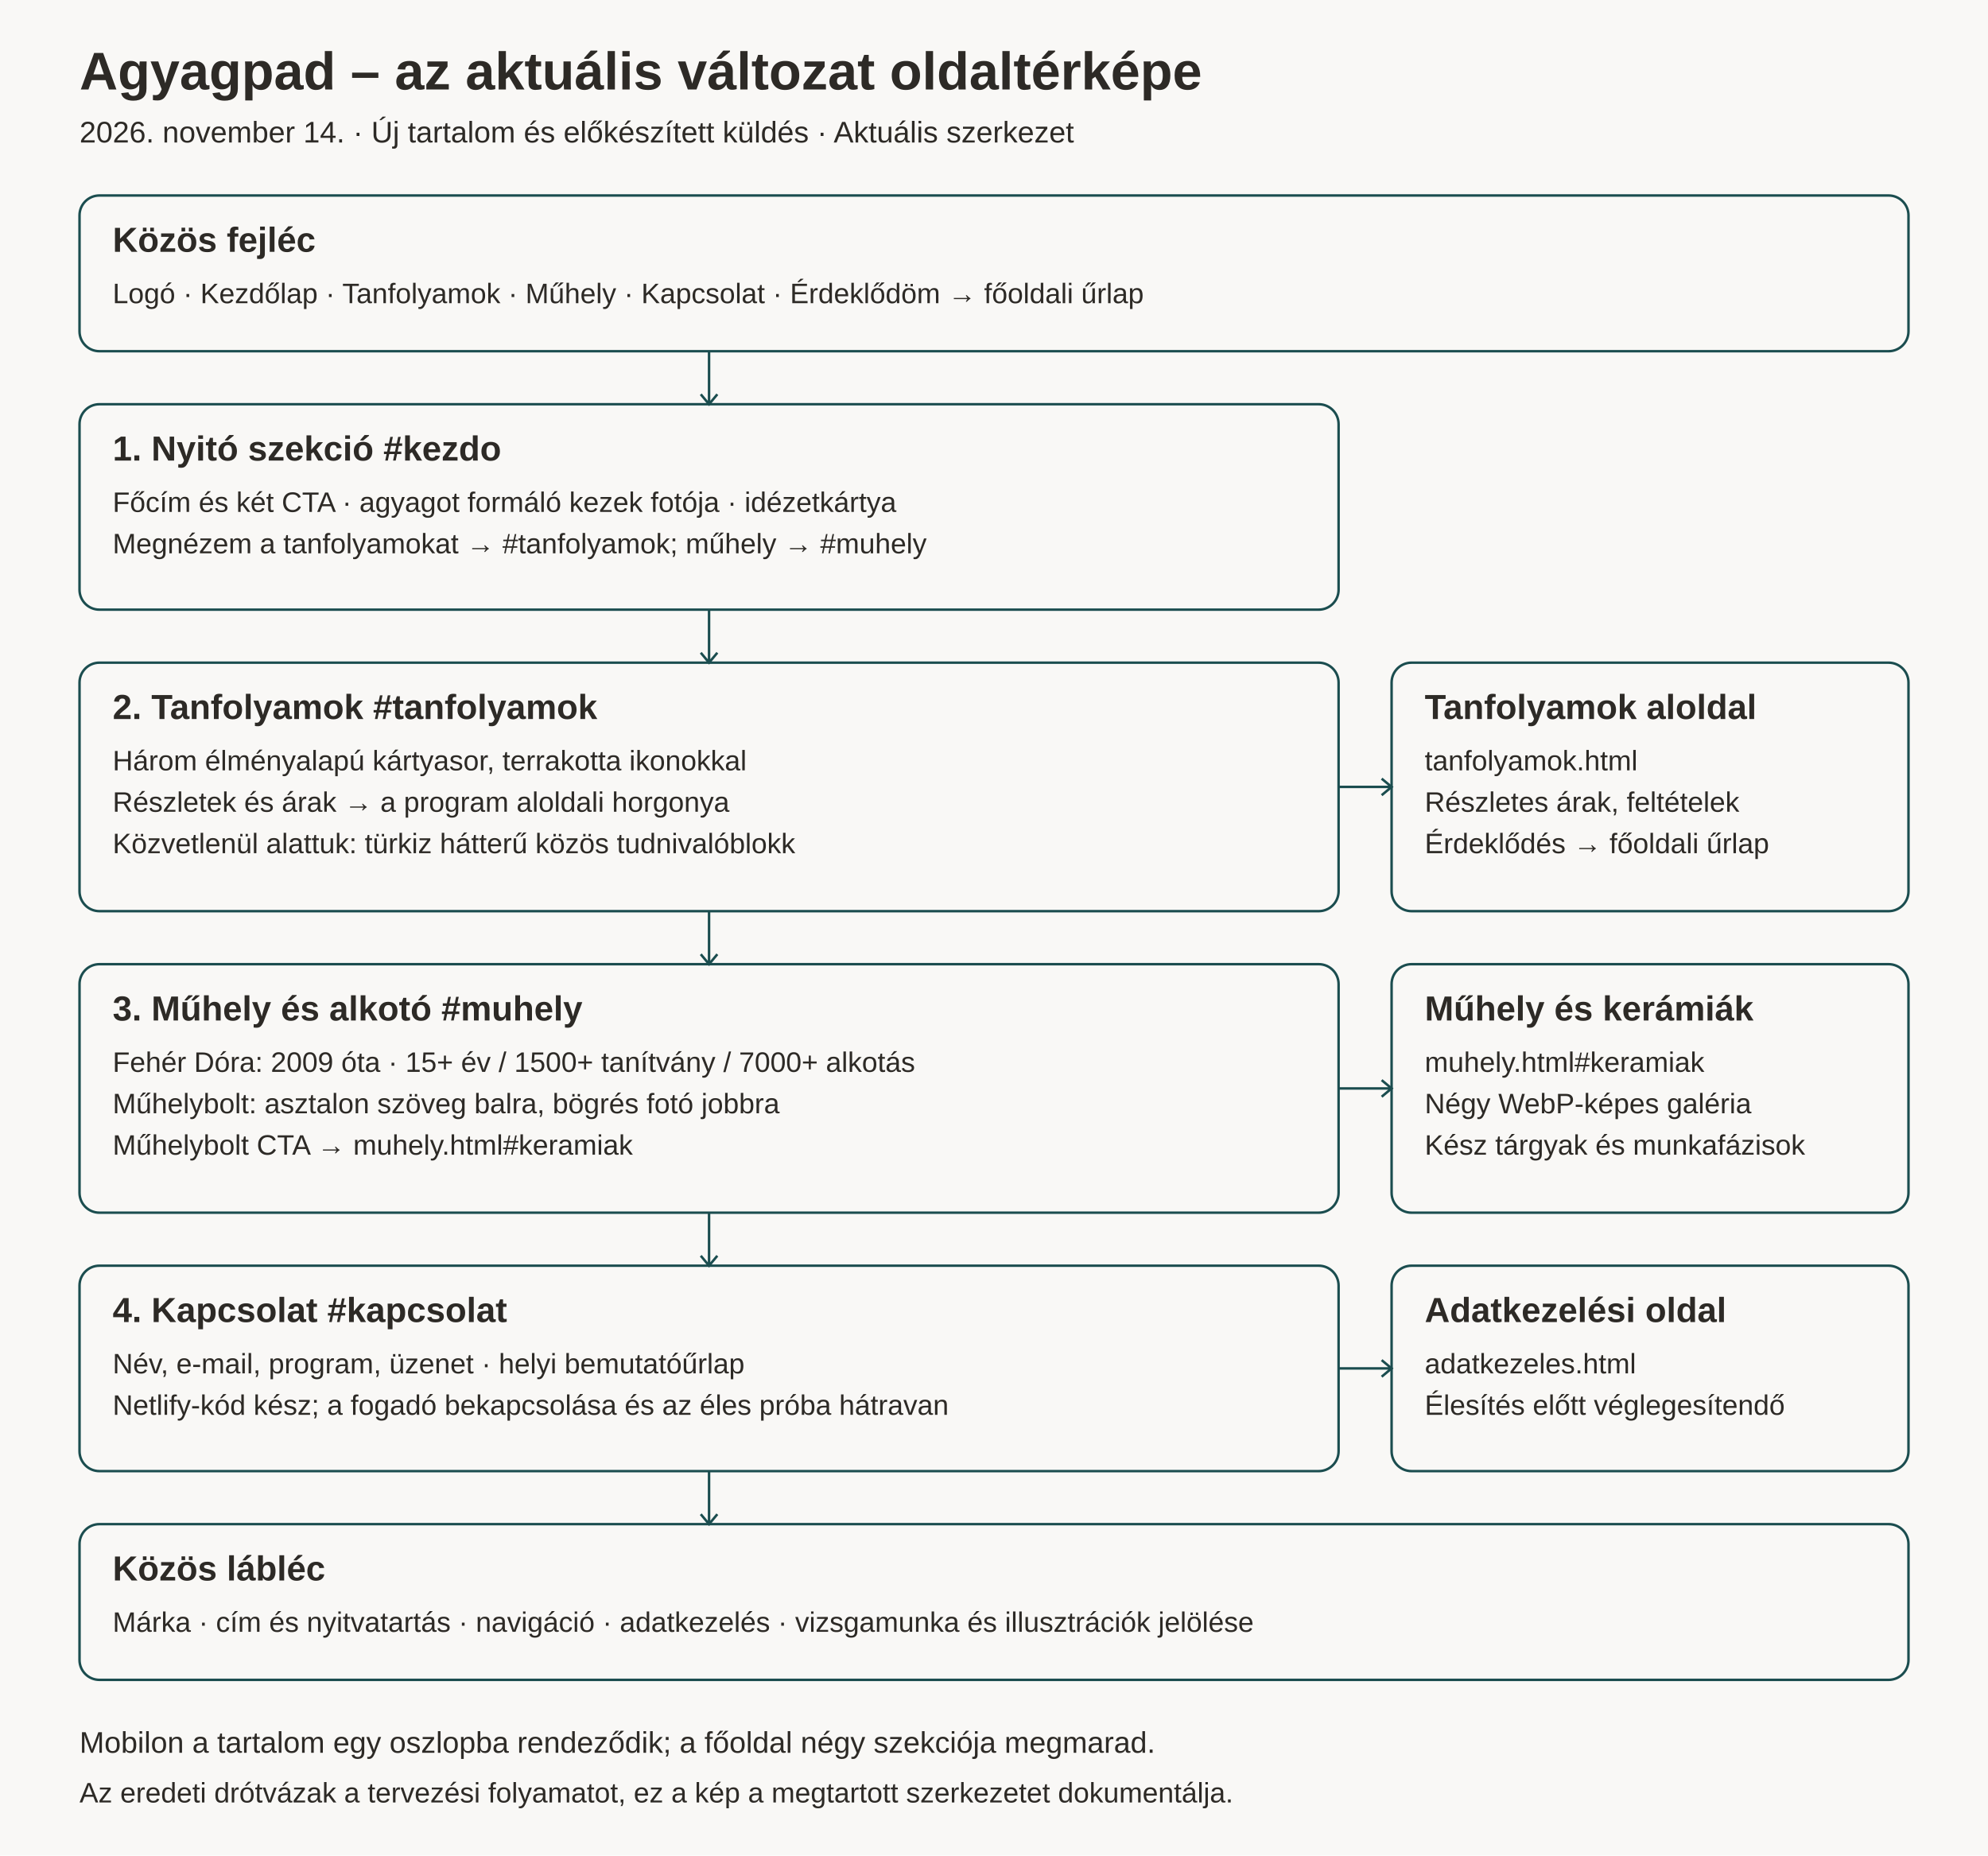
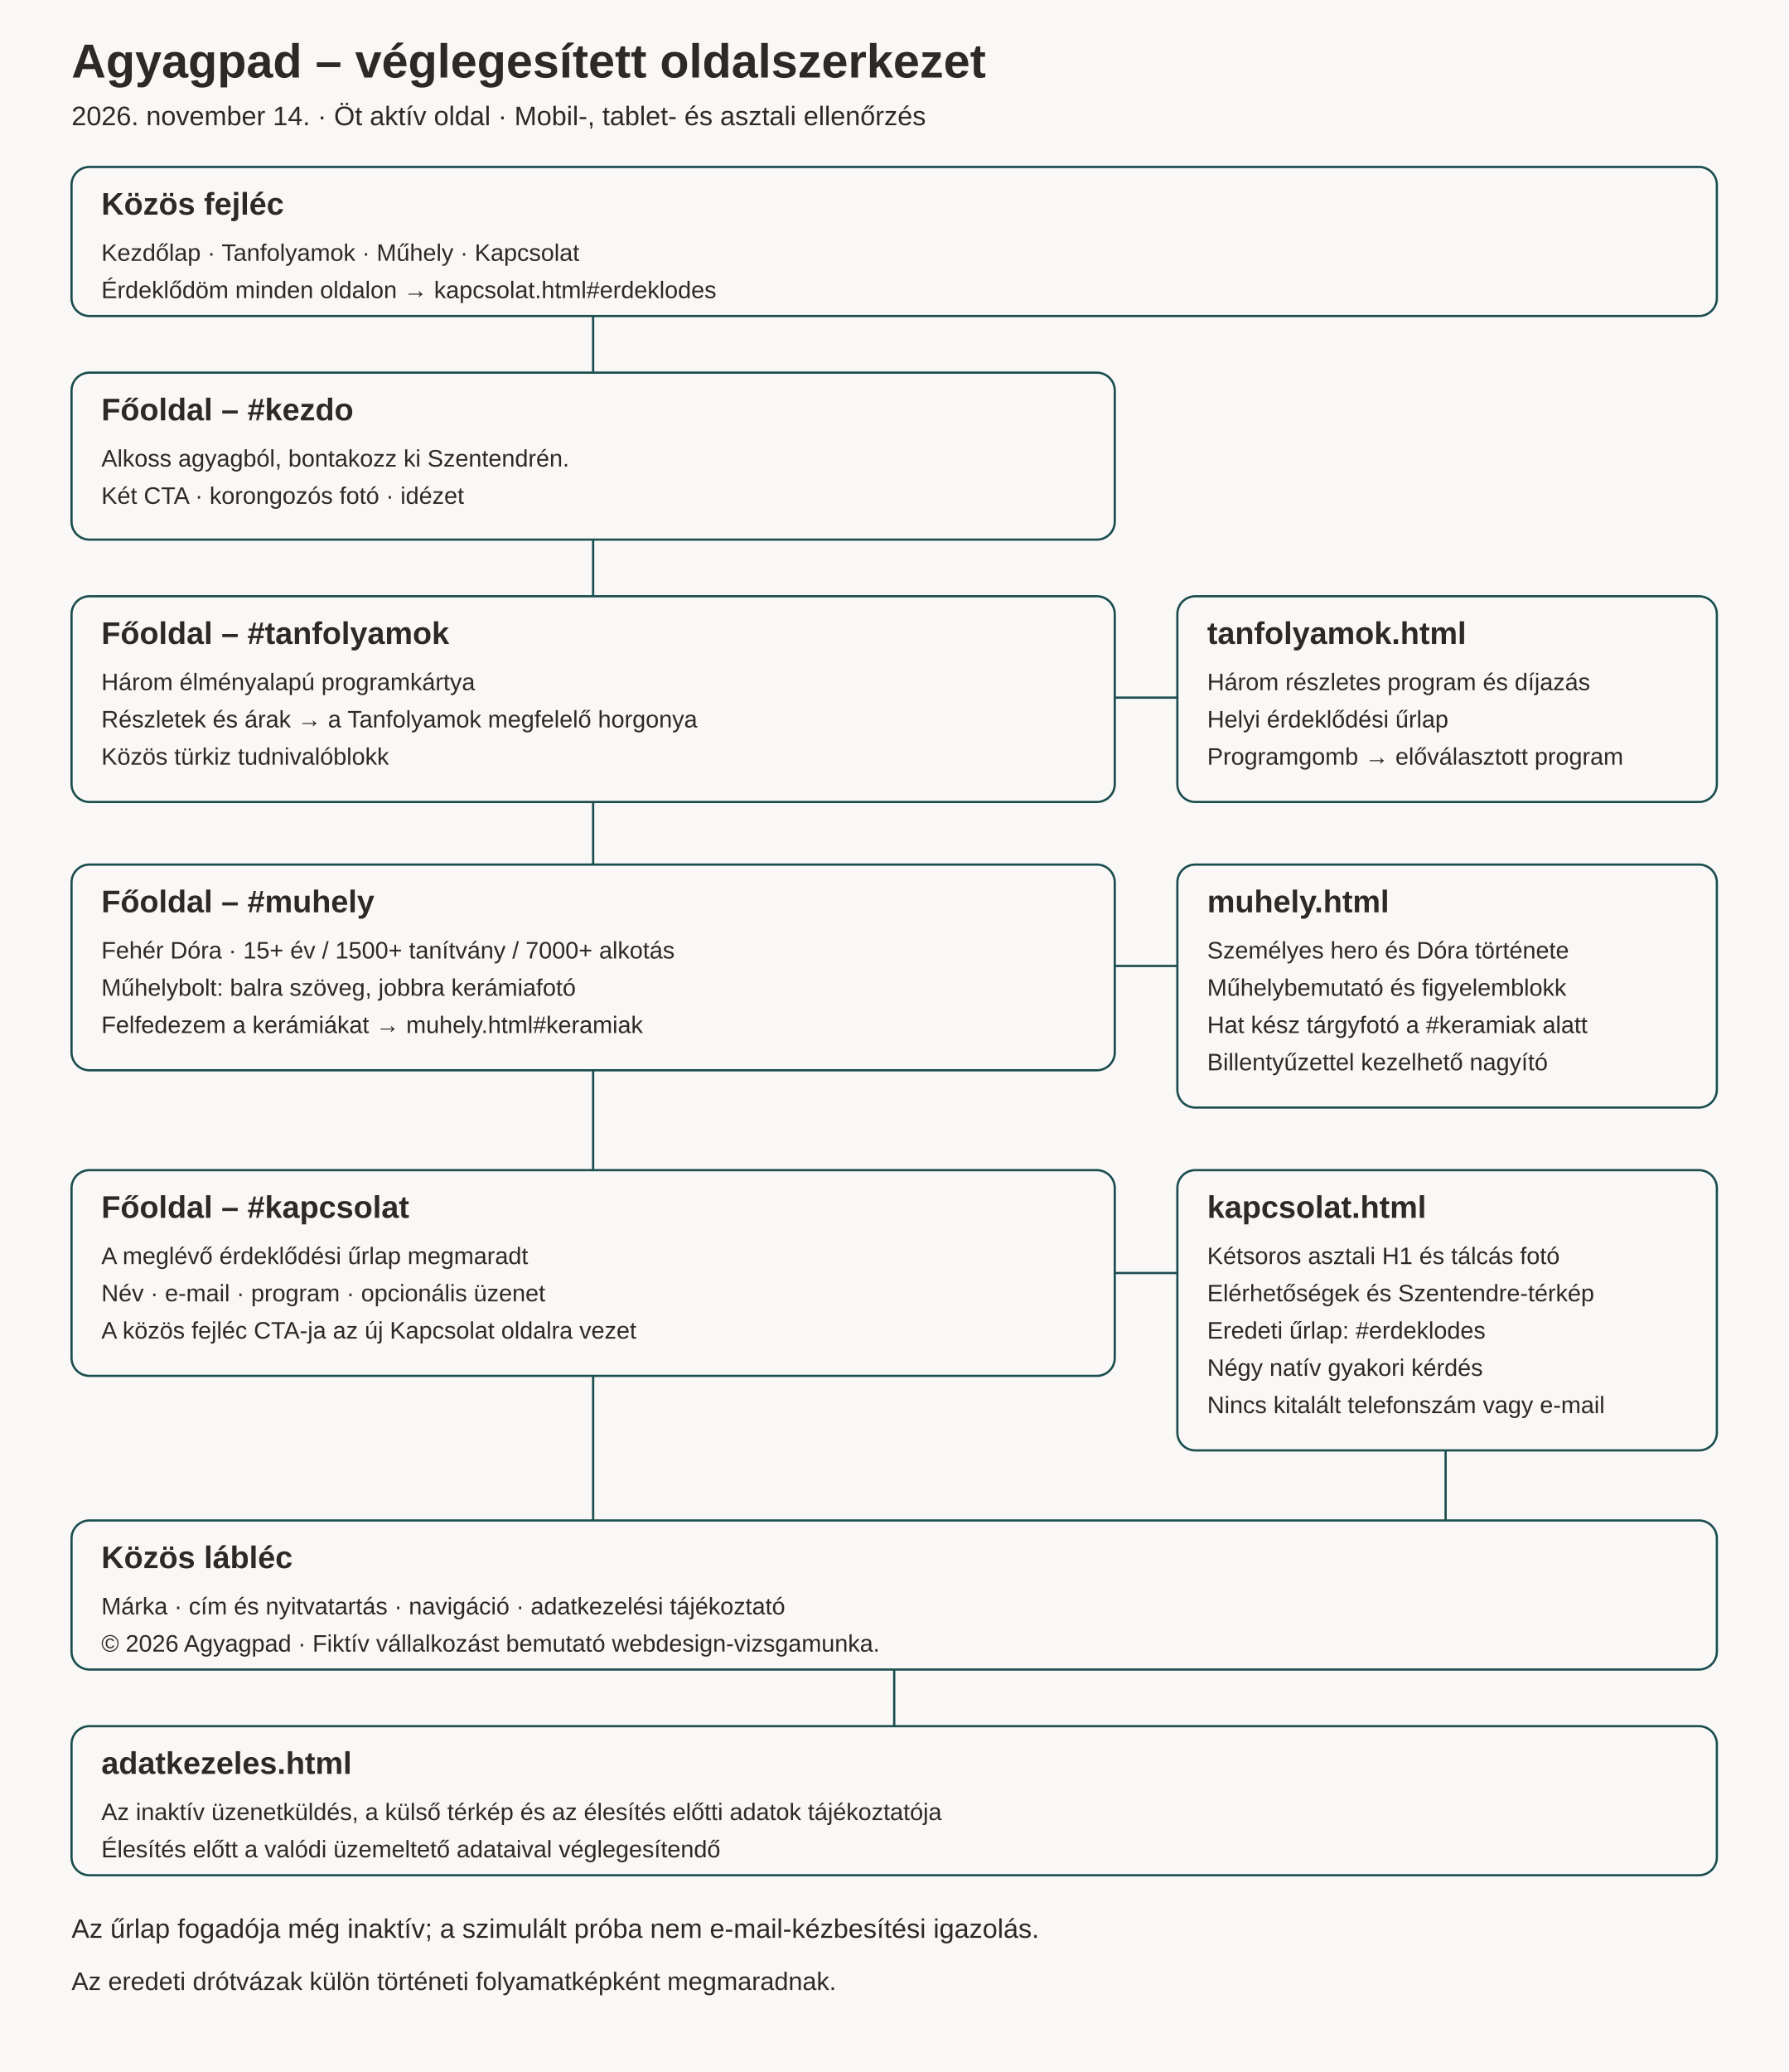
- <svg xmlns="http://www.w3.org/2000/svg" width="1200" height="1120" viewBox="0 0 1200 1120">
-   <rect width="1200" height="1120" fill="#F9F8F6" />
+ <svg xmlns="http://www.w3.org/2000/svg" width="1200" height="1390" viewBox="0 0 1200 1390">
+   <rect width="1200" height="1390" fill="#F9F8F6" />
  <g font-family="Arial,sans-serif" fill="#2D2A26">
-     <text x="48" y="54" font-size="32" font-weight="700">Agyagpad – az aktuális változat oldaltérképe</text>
-     <text x="48" y="86" font-size="18" font-weight="400">2026. november 14. · Új tartalom és előkészített küldés · Aktuális szerkezet</text>
-     <rect x="48" y="118" width="1104" height="94" rx="12" fill="#F9F8F6" stroke="#1B4D4F" stroke-width="1.5" />
-     <text x="68" y="152" font-size="21" font-weight="700">Közös fejléc</text>
-     <text x="68" y="183" font-size="17" font-weight="400">Logó · Kezdőlap · Tanfolyamok · Műhely · Kapcsolat · Érdeklődöm → főoldali űrlap</text>
-     <rect x="48" y="244" width="760" height="124" rx="12" fill="#F9F8F6" stroke="#1B4D4F" stroke-width="1.5" />
-     <text x="68" y="278" font-size="21" font-weight="700">1. Nyitó szekció  #kezdo</text>
-     <text x="68" y="309" font-size="17" font-weight="400">Főcím és két CTA · agyagot formáló kezek fotója · idézetkártya</text>
-     <text x="68" y="334" font-size="17" font-weight="400">Megnézem a tanfolyamokat → #tanfolyamok; műhely → #muhely</text>
-     <path d="M428 212 V244 m-5 -6 5 6 5-6" fill="none" stroke="#1B4D4F" stroke-width="1.5" />
-     <rect x="48" y="400" width="760" height="150" rx="12" fill="#F9F8F6" stroke="#1B4D4F" stroke-width="1.5" />
-     <text x="68" y="434" font-size="21" font-weight="700">2. Tanfolyamok  #tanfolyamok</text>
-     <text x="68" y="465" font-size="17" font-weight="400">Három élményalapú kártyasor, terrakotta ikonokkal</text>
-     <text x="68" y="490" font-size="17" font-weight="400">Részletek és árak → a program aloldali horgonya</text>
-     <text x="68" y="515" font-size="17" font-weight="400">Közvetlenül alattuk: türkiz hátterű közös tudnivalóblokk</text>
-     <path d="M428 368 V400 m-5 -6 5 6 5-6" fill="none" stroke="#1B4D4F" stroke-width="1.5" />
-     <rect x="840" y="400" width="312" height="150" rx="12" fill="#F9F8F6" stroke="#1B4D4F" stroke-width="1.5" />
-     <text x="860" y="434" font-size="21" font-weight="700">Tanfolyamok aloldal</text>
-     <text x="860" y="465" font-size="17" font-weight="400">tanfolyamok.html</text>
-     <text x="860" y="490" font-size="17" font-weight="400">Részletes árak, feltételek</text>
-     <text x="860" y="515" font-size="17" font-weight="400">Érdeklődés → főoldali űrlap</text>
-     <path d="M808 475 H840 m-6 -5 6 5-6 5" fill="none" stroke="#1B4D4F" stroke-width="1.5" />
-     <rect x="48" y="582" width="760" height="150" rx="12" fill="#F9F8F6" stroke="#1B4D4F" stroke-width="1.5" />
-     <text x="68" y="616" font-size="21" font-weight="700">3. Műhely és alkotó  #muhely</text>
-     <text x="68" y="647" font-size="17" font-weight="400">Fehér Dóra: 2009 óta · 15+ év / 1500+ tanítvány / 7000+ alkotás</text>
-     <text x="68" y="672" font-size="17" font-weight="400">Műhelybolt: asztalon szöveg balra, bögrés fotó jobbra</text>
-     <text x="68" y="697" font-size="17" font-weight="400">Műhelybolt CTA → muhely.html#keramiak</text>
-     <path d="M428 550 V582 m-5 -6 5 6 5-6" fill="none" stroke="#1B4D4F" stroke-width="1.5" />
-     <rect x="840" y="582" width="312" height="150" rx="12" fill="#F9F8F6" stroke="#1B4D4F" stroke-width="1.5" />
-     <text x="860" y="616" font-size="21" font-weight="700">Műhely és kerámiák</text>
-     <text x="860" y="647" font-size="17" font-weight="400">muhely.html#keramiak</text>
-     <text x="860" y="672" font-size="17" font-weight="400">Négy WebP-képes galéria</text>
-     <text x="860" y="697" font-size="17" font-weight="400">Kész tárgyak és munkafázisok</text>
-     <path d="M808 657 H840 m-6 -5 6 5-6 5" fill="none" stroke="#1B4D4F" stroke-width="1.5" />
-     <rect x="48" y="764" width="760" height="124" rx="12" fill="#F9F8F6" stroke="#1B4D4F" stroke-width="1.5" />
-     <text x="68" y="798" font-size="21" font-weight="700">4. Kapcsolat  #kapcsolat</text>
-     <text x="68" y="829" font-size="17" font-weight="400">Név, e-mail, program, üzenet · helyi bemutatóűrlap</text>
-     <text x="68" y="854" font-size="17" font-weight="400">Netlify-kód kész; a fogadó bekapcsolása és az éles próba hátravan</text>
-     <path d="M428 732 V764 m-5 -6 5 6 5-6" fill="none" stroke="#1B4D4F" stroke-width="1.5" />
-     <rect x="840" y="764" width="312" height="124" rx="12" fill="#F9F8F6" stroke="#1B4D4F" stroke-width="1.5" />
-     <text x="860" y="798" font-size="21" font-weight="700">Adatkezelési oldal</text>
-     <text x="860" y="829" font-size="17" font-weight="400">adatkezeles.html</text>
-     <text x="860" y="854" font-size="17" font-weight="400">Élesítés előtt véglegesítendő</text>
-     <path d="M808 826 H840 m-6 -5 6 5-6 5" fill="none" stroke="#1B4D4F" stroke-width="1.5" />
-     <rect x="48" y="920" width="1104" height="94" rx="12" fill="#F9F8F6" stroke="#1B4D4F" stroke-width="1.5" />
-     <text x="68" y="954" font-size="21" font-weight="700">Közös lábléc</text>
-     <text x="68" y="985" font-size="17" font-weight="400">Márka · cím és nyitvatartás · navigáció · adatkezelés · vizsgamunka és illusztrációk jelölése</text>
-     <path d="M428 888 V920 m-5 -6 5 6 5-6" fill="none" stroke="#1B4D4F" stroke-width="1.5" />
-     <text x="48" y="1058" font-size="18" font-weight="400">Mobilon a tartalom egy oszlopba rendeződik; a főoldal négy szekciója megmarad.</text>
-     <text x="48" y="1088" font-size="17" font-weight="400">Az eredeti drótvázak a tervezési folyamatot, ez a kép a megtartott szerkezetet dokumentálja.</text>
+     <text x="48" y="52" font-size="32" font-weight="700">Agyagpad – véglegesített oldalszerkezet</text>
+     <text x="48" y="84" font-size="18" font-weight="400">2026. november 14. · Öt aktív oldal · Mobil-, tablet- és asztali ellenőrzés</text>
+     <rect x="48" y="112" width="1104" height="100" rx="12" fill="#F9F8F6" stroke="#1B4D4F" stroke-width="1.5" />
+     <text x="68" y="144" font-size="21" font-weight="700">Közös fejléc</text>
+     <text x="68" y="175" font-size="16" font-weight="400">Kezdőlap · Tanfolyamok · Műhely · Kapcsolat</text>
+     <text x="68" y="200" font-size="16" font-weight="400">Érdeklődöm minden oldalon → kapcsolat.html#erdeklodes</text>
+     <rect x="48" y="250" width="700" height="112" rx="12" fill="#F9F8F6" stroke="#1B4D4F" stroke-width="1.5" />
+     <text x="68" y="282" font-size="21" font-weight="700">Főoldal – #kezdo</text>
+     <text x="68" y="313" font-size="16" font-weight="400">Alkoss agyagból, bontakozz ki Szentendrén.</text>
+     <text x="68" y="338" font-size="16" font-weight="400">Két CTA · korongozós fotó · idézet</text>
+     <path d="M398 212 L398 250" fill="none" stroke="#1B4D4F" stroke-width="1.5" />
+     <rect x="48" y="400" width="700" height="138" rx="12" fill="#F9F8F6" stroke="#1B4D4F" stroke-width="1.5" />
+     <text x="68" y="432" font-size="21" font-weight="700">Főoldal – #tanfolyamok</text>
+     <text x="68" y="463" font-size="16" font-weight="400">Három élményalapú programkártya</text>
+     <text x="68" y="488" font-size="16" font-weight="400">Részletek és árak → a Tanfolyamok megfelelő horgonya</text>
+     <text x="68" y="513" font-size="16" font-weight="400">Közös türkiz tudnivalóblokk</text>
+     <path d="M398 362 L398 400" fill="none" stroke="#1B4D4F" stroke-width="1.5" />
+     <rect x="790" y="400" width="362" height="138" rx="12" fill="#F9F8F6" stroke="#1B4D4F" stroke-width="1.5" />
+     <text x="810" y="432" font-size="21" font-weight="700">tanfolyamok.html</text>
+     <text x="810" y="463" font-size="16" font-weight="400">Három részletes program és díjazás</text>
+     <text x="810" y="488" font-size="16" font-weight="400">Helyi érdeklődési űrlap</text>
+     <text x="810" y="513" font-size="16" font-weight="400">Programgomb → előválasztott program</text>
+     <path d="M748 468 L790 468" fill="none" stroke="#1B4D4F" stroke-width="1.5" />
+     <rect x="48" y="580" width="700" height="138" rx="12" fill="#F9F8F6" stroke="#1B4D4F" stroke-width="1.5" />
+     <text x="68" y="612" font-size="21" font-weight="700">Főoldal – #muhely</text>
+     <text x="68" y="643" font-size="16" font-weight="400">Fehér Dóra · 15+ év / 1500+ tanítvány / 7000+ alkotás</text>
+     <text x="68" y="668" font-size="16" font-weight="400">Műhelybolt: balra szöveg, jobbra kerámiafotó</text>
+     <text x="68" y="693" font-size="16" font-weight="400">Felfedezem a kerámiákat → muhely.html#keramiak</text>
+     <path d="M398 538 L398 580" fill="none" stroke="#1B4D4F" stroke-width="1.5" />
+     <rect x="790" y="580" width="362" height="163" rx="12" fill="#F9F8F6" stroke="#1B4D4F" stroke-width="1.5" />
+     <text x="810" y="612" font-size="21" font-weight="700">muhely.html</text>
+     <text x="810" y="643" font-size="16" font-weight="400">Személyes hero és Dóra története</text>
+     <text x="810" y="668" font-size="16" font-weight="400">Műhelybemutató és figyelemblokk</text>
+     <text x="810" y="693" font-size="16" font-weight="400">Hat kész tárgyfotó a #keramiak alatt</text>
+     <text x="810" y="718" font-size="16" font-weight="400">Billentyűzettel kezelhető nagyító</text>
+     <path d="M748 648 L790 648" fill="none" stroke="#1B4D4F" stroke-width="1.5" />
+     <rect x="48" y="785" width="700" height="138" rx="12" fill="#F9F8F6" stroke="#1B4D4F" stroke-width="1.5" />
+     <text x="68" y="817" font-size="21" font-weight="700">Főoldal – #kapcsolat</text>
+     <text x="68" y="848" font-size="16" font-weight="400">A meglévő érdeklődési űrlap megmaradt</text>
+     <text x="68" y="873" font-size="16" font-weight="400">Név · e-mail · program · opcionális üzenet</text>
+     <text x="68" y="898" font-size="16" font-weight="400">A közös fejléc CTA-ja az új Kapcsolat oldalra vezet</text>
+     <path d="M398 718 L398 785" fill="none" stroke="#1B4D4F" stroke-width="1.5" />
+     <rect x="790" y="785" width="362" height="188" rx="12" fill="#F9F8F6" stroke="#1B4D4F" stroke-width="1.5" />
+     <text x="810" y="817" font-size="21" font-weight="700">kapcsolat.html</text>
+     <text x="810" y="848" font-size="16" font-weight="400">Kétsoros asztali H1 és tálcás fotó</text>
+     <text x="810" y="873" font-size="16" font-weight="400">Elérhetőségek és Szentendre-térkép</text>
+     <text x="810" y="898" font-size="16" font-weight="400">Eredeti űrlap: #erdeklodes</text>
+     <text x="810" y="923" font-size="16" font-weight="400">Négy natív gyakori kérdés</text>
+     <text x="810" y="948" font-size="16" font-weight="400">Nincs kitalált telefonszám vagy e-mail</text>
+     <path d="M748 854 L790 854" fill="none" stroke="#1B4D4F" stroke-width="1.5" />
+     <rect x="48" y="1020" width="1104" height="100" rx="12" fill="#F9F8F6" stroke="#1B4D4F" stroke-width="1.5" />
+     <text x="68" y="1052" font-size="21" font-weight="700">Közös lábléc</text>
+     <text x="68" y="1083" font-size="16" font-weight="400">Márka · cím és nyitvatartás · navigáció · adatkezelési tájékoztató</text>
+     <text x="68" y="1108" font-size="16" font-weight="400">© 2026 Agyagpad · Fiktív vállalkozást bemutató webdesign-vizsgamunka.</text>
+     <path d="M398 923 L398 1020" fill="none" stroke="#1B4D4F" stroke-width="1.5" />
+     <path d="M970 973 L970 1020" fill="none" stroke="#1B4D4F" stroke-width="1.5" />
+     <rect x="48" y="1158" width="1104" height="100" rx="12" fill="#F9F8F6" stroke="#1B4D4F" stroke-width="1.5" />
+     <text x="68" y="1190" font-size="21" font-weight="700">adatkezeles.html</text>
+     <text x="68" y="1221" font-size="16" font-weight="400">Az inaktív üzenetküldés, a külső térkép és az élesítés előtti adatok tájékoztatója</text>
+     <text x="68" y="1246" font-size="16" font-weight="400">Élesítés előtt a valódi üzemeltető adataival véglegesítendő</text>
+     <path d="M600 1120 L600 1158" fill="none" stroke="#1B4D4F" stroke-width="1.5" />
+     <text x="48" y="1300" font-size="18" font-weight="400">Az űrlap fogadója még inaktív; a szimulált próba nem e-mail-kézbesítési igazolás.</text>
+     <text x="48" y="1335" font-size="17" font-weight="400">Az eredeti drótvázak külön történeti folyamatképként megmaradnak.</text>
  </g>
</svg>
